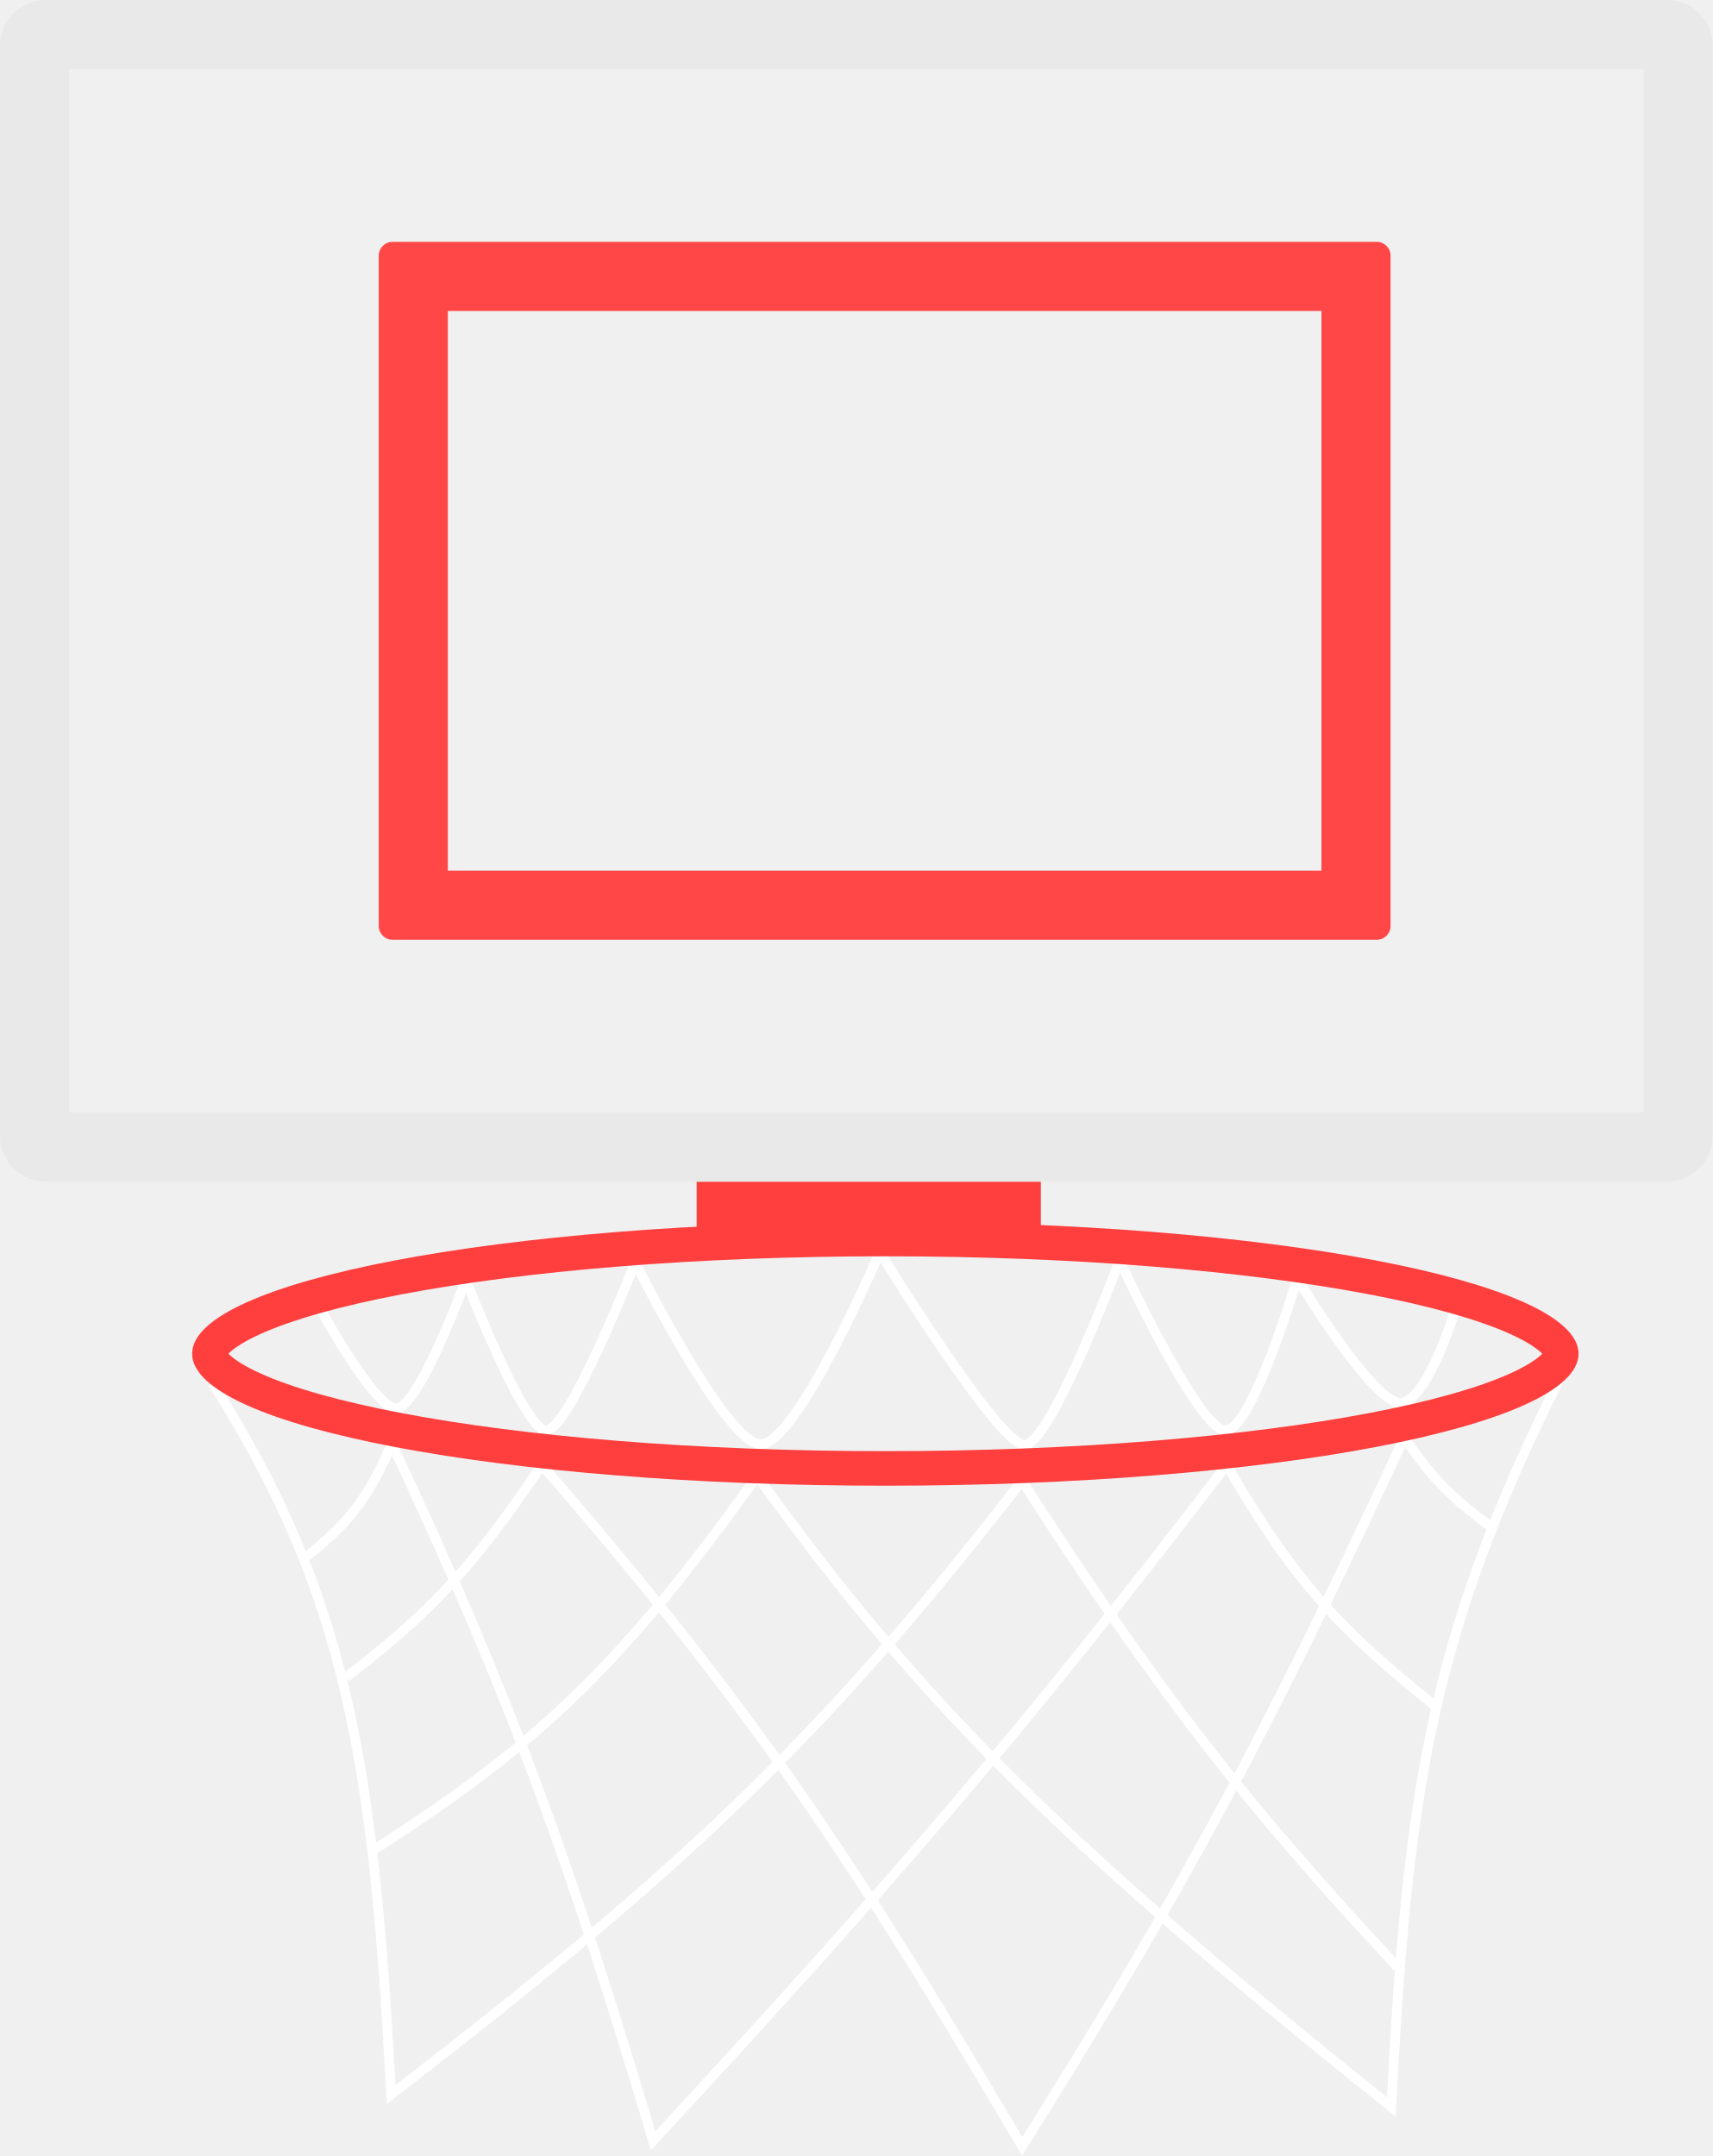
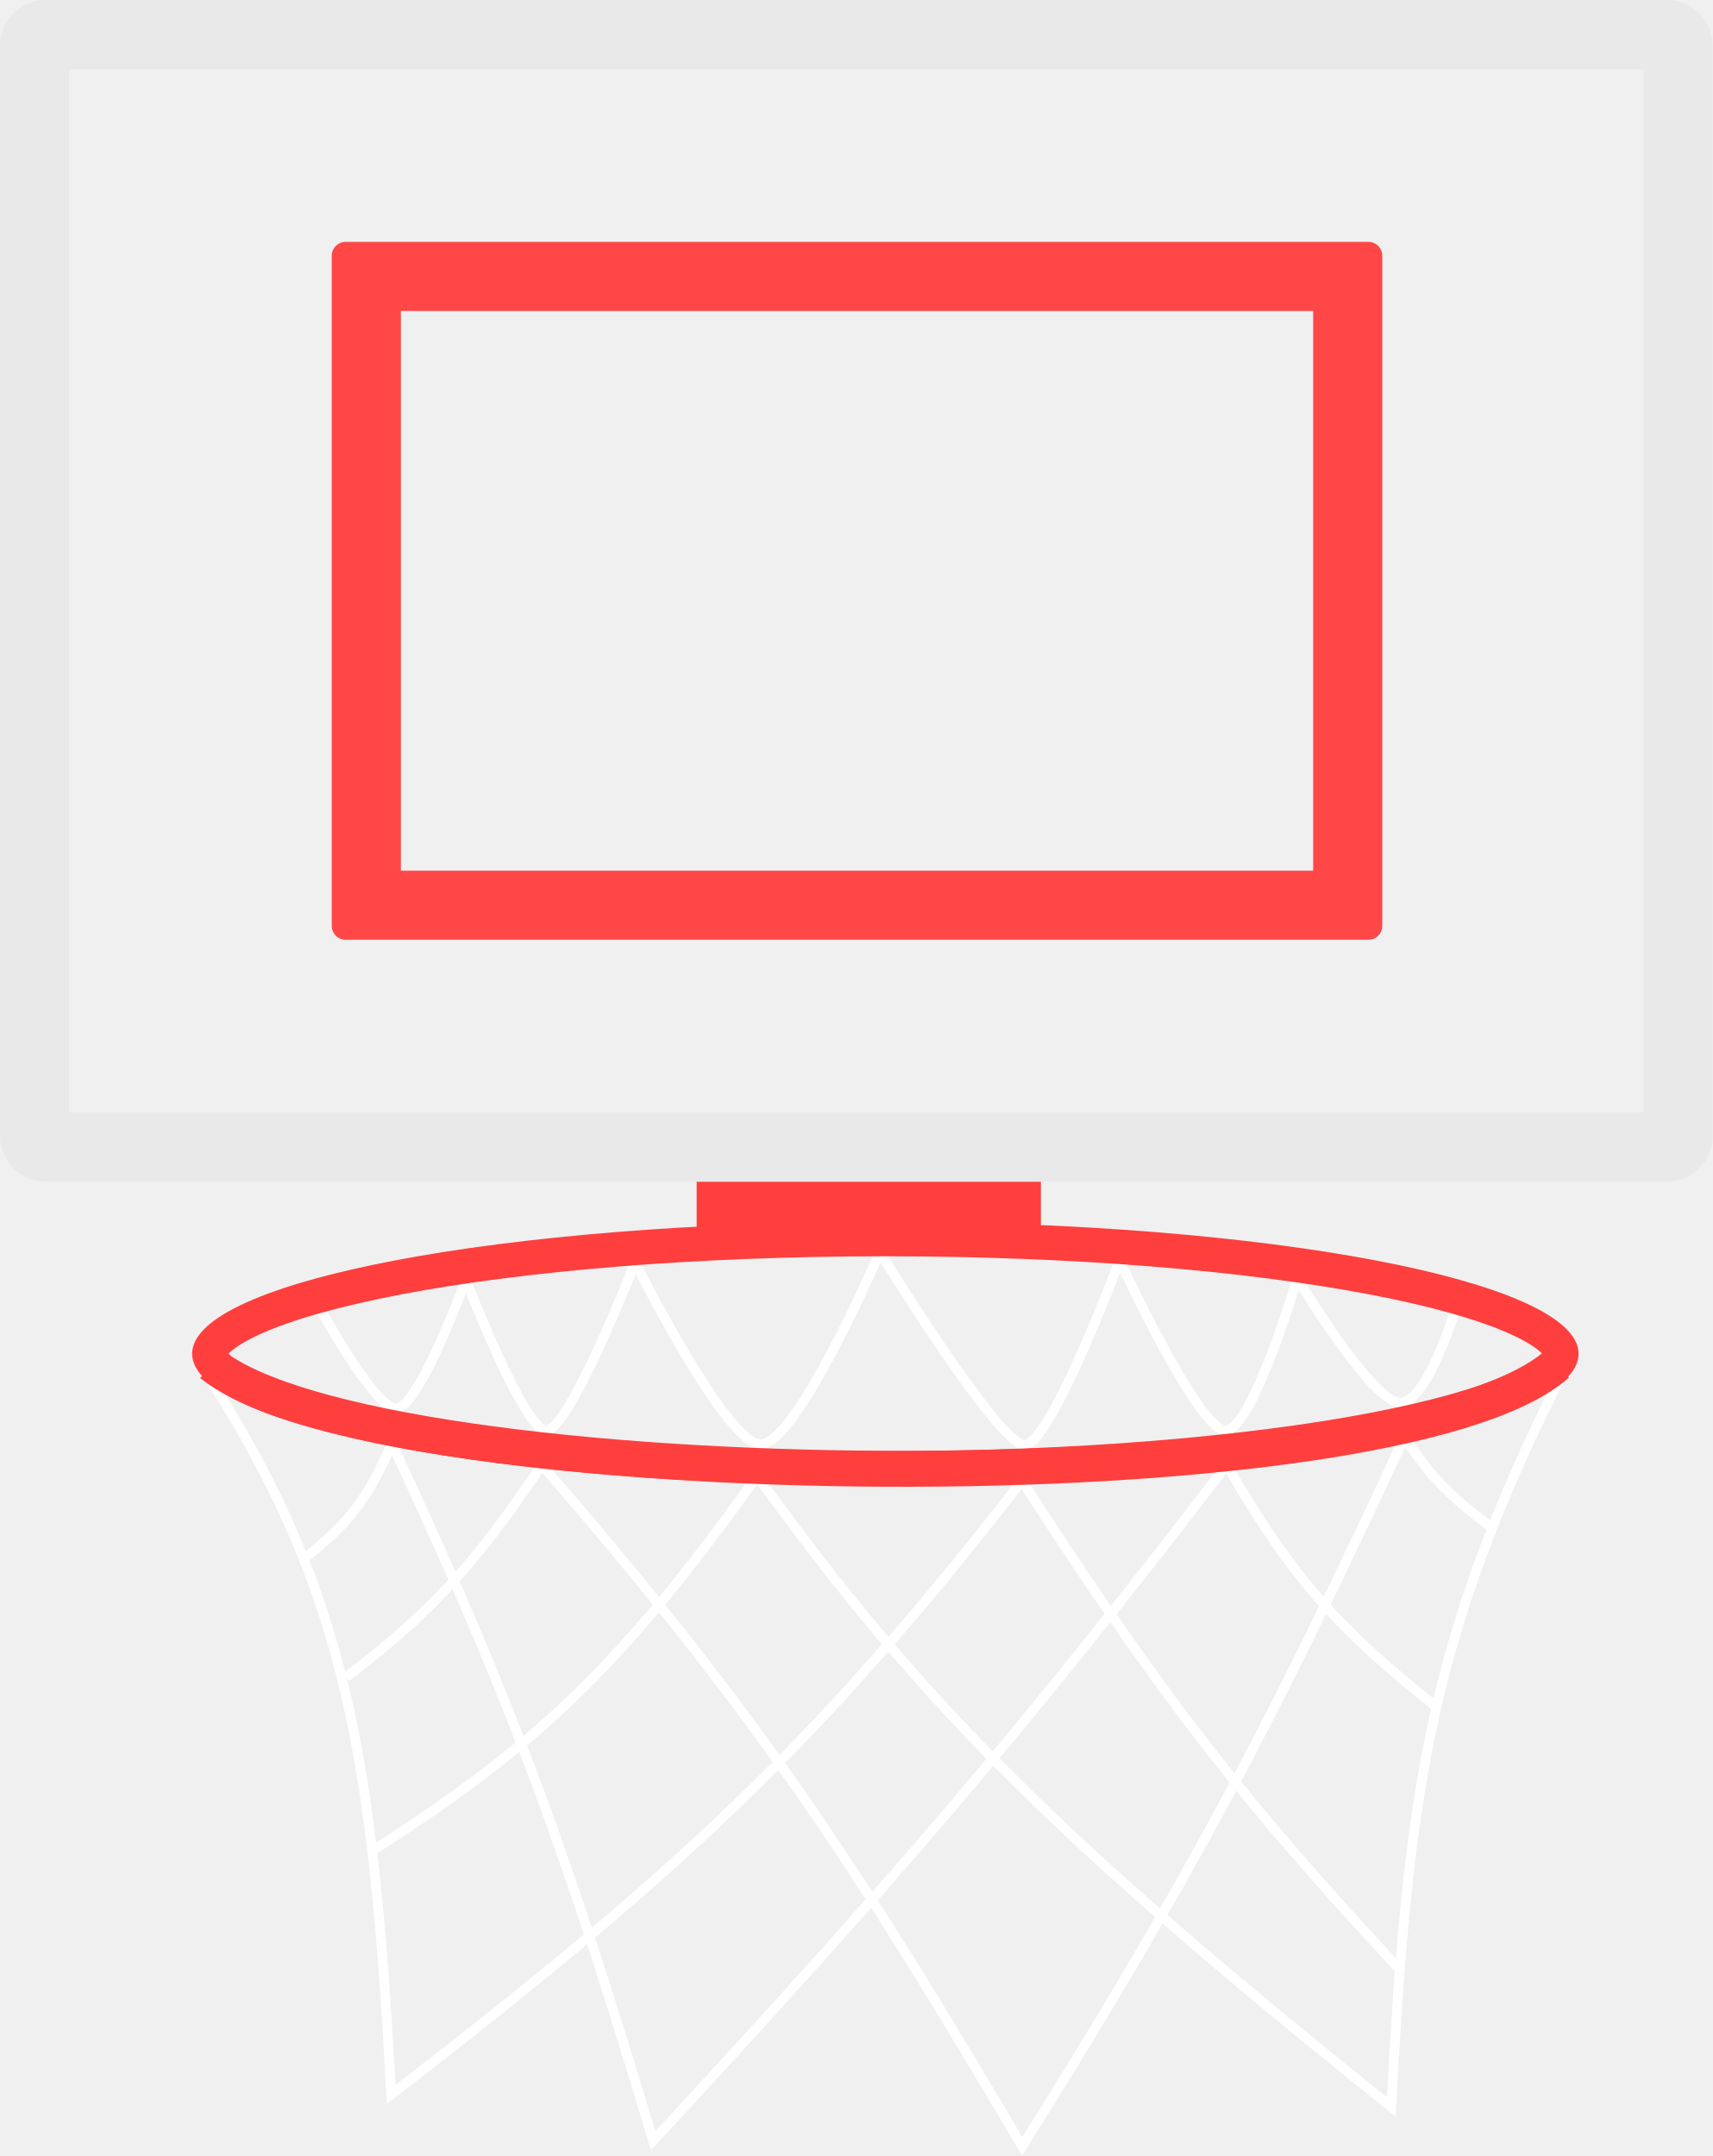
<svg xmlns="http://www.w3.org/2000/svg" width="1239" height="1560" viewBox="0 0 1239 1560" fill="none">
  <path d="M232 947.5C232 947.5 269 1015.5 285.5 1019C302 1022.5 337 926 337 926C337 926 378 1032.25 394.5 1035C411 1037.75 459.5 913.5 459.5 913.5C459.5 913.5 523.5 1042 549.5 1045C575.5 1048 636.5 906 636.5 906C636.5 906 722 1045 741 1045.5C760 1046 810 912 810 912C810 912 867.5 1036.5 887 1035C906.5 1033.5 938.5 925 938.5 925C938.5 925 994.5 1018 1014 1015C1033.5 1012 1052.5 948.5 1052.5 948.5" stroke="white" stroke-width="7" />
  <path d="M154 1001C251.336 1154.71 270.24 1276.75 283 1515.5C486.441 1358.45 590.55 1263.72 740 1070.5" stroke="white" stroke-width="7" />
  <path d="M1128 998.5C1032.21 1188.45 1018.02 1307.59 1006.5 1524.5C772.433 1337.07 668.478 1235.09 550 1071" stroke="white" stroke-width="7" />
  <path d="M219.5 1128C251.217 1103.25 265.797 1085.63 283.5 1044.5C372.471 1234.71 411.753 1346.11 472.5 1549C642.59 1364.93 734.871 1259.08 887.5 1060C936.138 1144.25 970.667 1180.51 1039 1235" stroke="white" stroke-width="7" />
  <path d="M250.5 1213.5C311.554 1166.73 342.655 1133.39 392 1060C548.649 1240.46 620.26 1350.99 739.5 1553C857.933 1364.21 918.014 1251.38 1016 1040C1035.2 1068.69 1049.14 1083 1079.5 1105.5" stroke="white" stroke-width="7" />
  <path d="M269.5 1339C392.384 1260.93 452.242 1200.92 546 1070.5" stroke="white" stroke-width="7" />
  <path d="M740 1072.5C839.603 1226.62 899.684 1303.94 1014 1426.5" stroke="white" stroke-width="7" />
+   <path d="M153 987C273.5 1084 1007.5 1092 1126.5 987" stroke="#FF3E3E" stroke-width="26" />
  <path d="M1129.5 979.5C1129.5 981.313 1128.58 984.674 1123.3 989.596C1118.02 994.507 1109.54 999.837 1097.46 1005.27C1073.38 1016.11 1037.77 1026.18 992.776 1034.75C903.002 1051.84 778.447 1062.5 640.5 1062.5C502.553 1062.5 377.998 1051.84 288.224 1034.75C243.235 1026.18 207.616 1016.11 183.542 1005.27C171.465 999.837 162.982 994.507 157.704 989.596C152.415 984.674 151.5 981.313 151.5 979.5C151.5 977.687 152.415 974.326 157.704 969.404C162.982 964.493 171.465 959.163 183.542 953.725C207.616 942.887 243.235 932.818 288.224 924.251C377.998 907.155 502.553 896.5 640.5 896.5C778.447 896.5 903.002 907.155 992.776 924.251C1037.77 932.818 1073.38 942.887 1097.46 953.725C1109.54 959.163 1118.02 964.493 1123.3 969.404C1128.58 974.326 1129.5 977.687 1129.5 979.5Z" stroke="#FF3E3E" stroke-width="25" />
  <rect x="504" y="855" width="249" height="38" fill="#FF3E3E" />
-   <mask id="path-10-inside-1" fill="white">
+   <mask id="path-11-inside-1" fill="white">
    <rect width="1239" height="855" rx="33" />
  </mask>
-   <rect width="1239" height="855" rx="33" stroke="#E9E9E9" stroke-width="100" mask="url(#path-10-inside-1)" />
-   <mask id="path-11-inside-2" fill="white">
-     <rect x="274" y="175" width="732" height="505" rx="10" />
+   <rect width="1239" height="855" rx="33" stroke="#E9E9E9" stroke-width="100" mask="url(#path-11-inside-1)" />
+   <mask id="path-12-inside-2" fill="white">
+     <rect x="240" y="175" width="760" height="505" rx="10" />
  </mask>
-   <rect x="274" y="175" width="732" height="505" rx="10" stroke="#FF4747" stroke-width="100" mask="url(#path-11-inside-2)" />
+   <rect x="240" y="175" width="760" height="505" rx="10" stroke="#FF4747" stroke-width="100" mask="url(#path-12-inside-2)" />
</svg>
